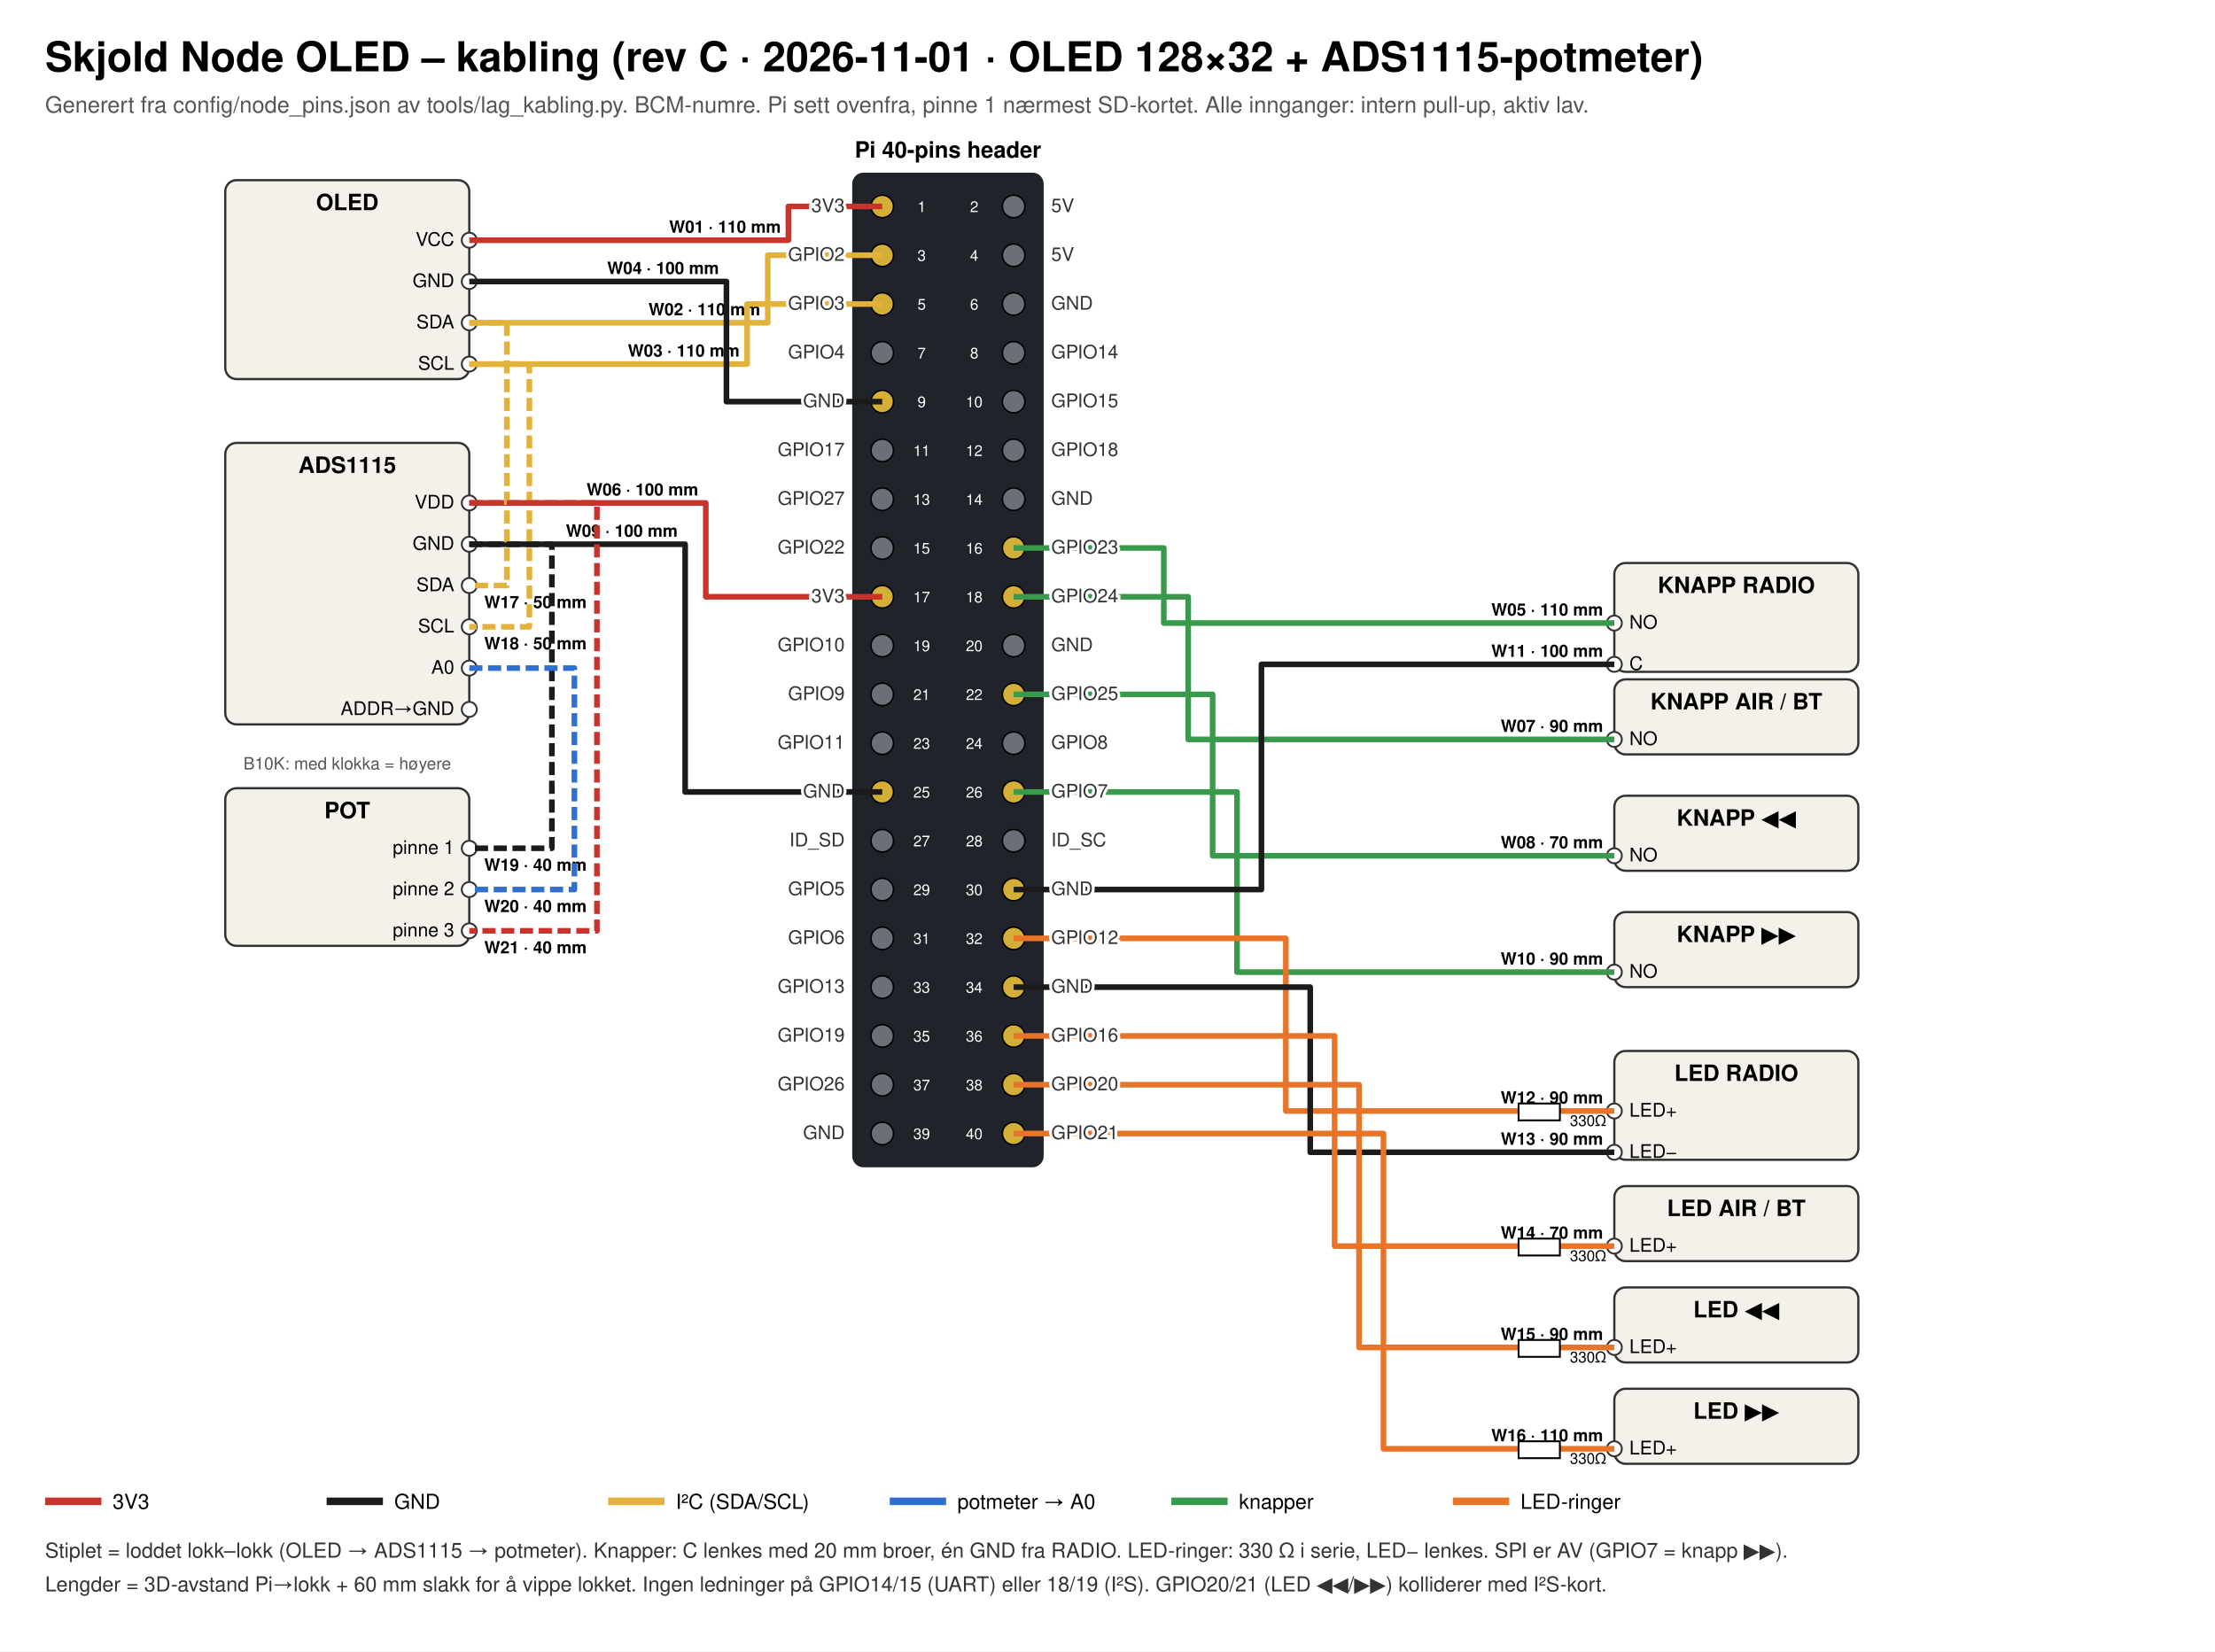
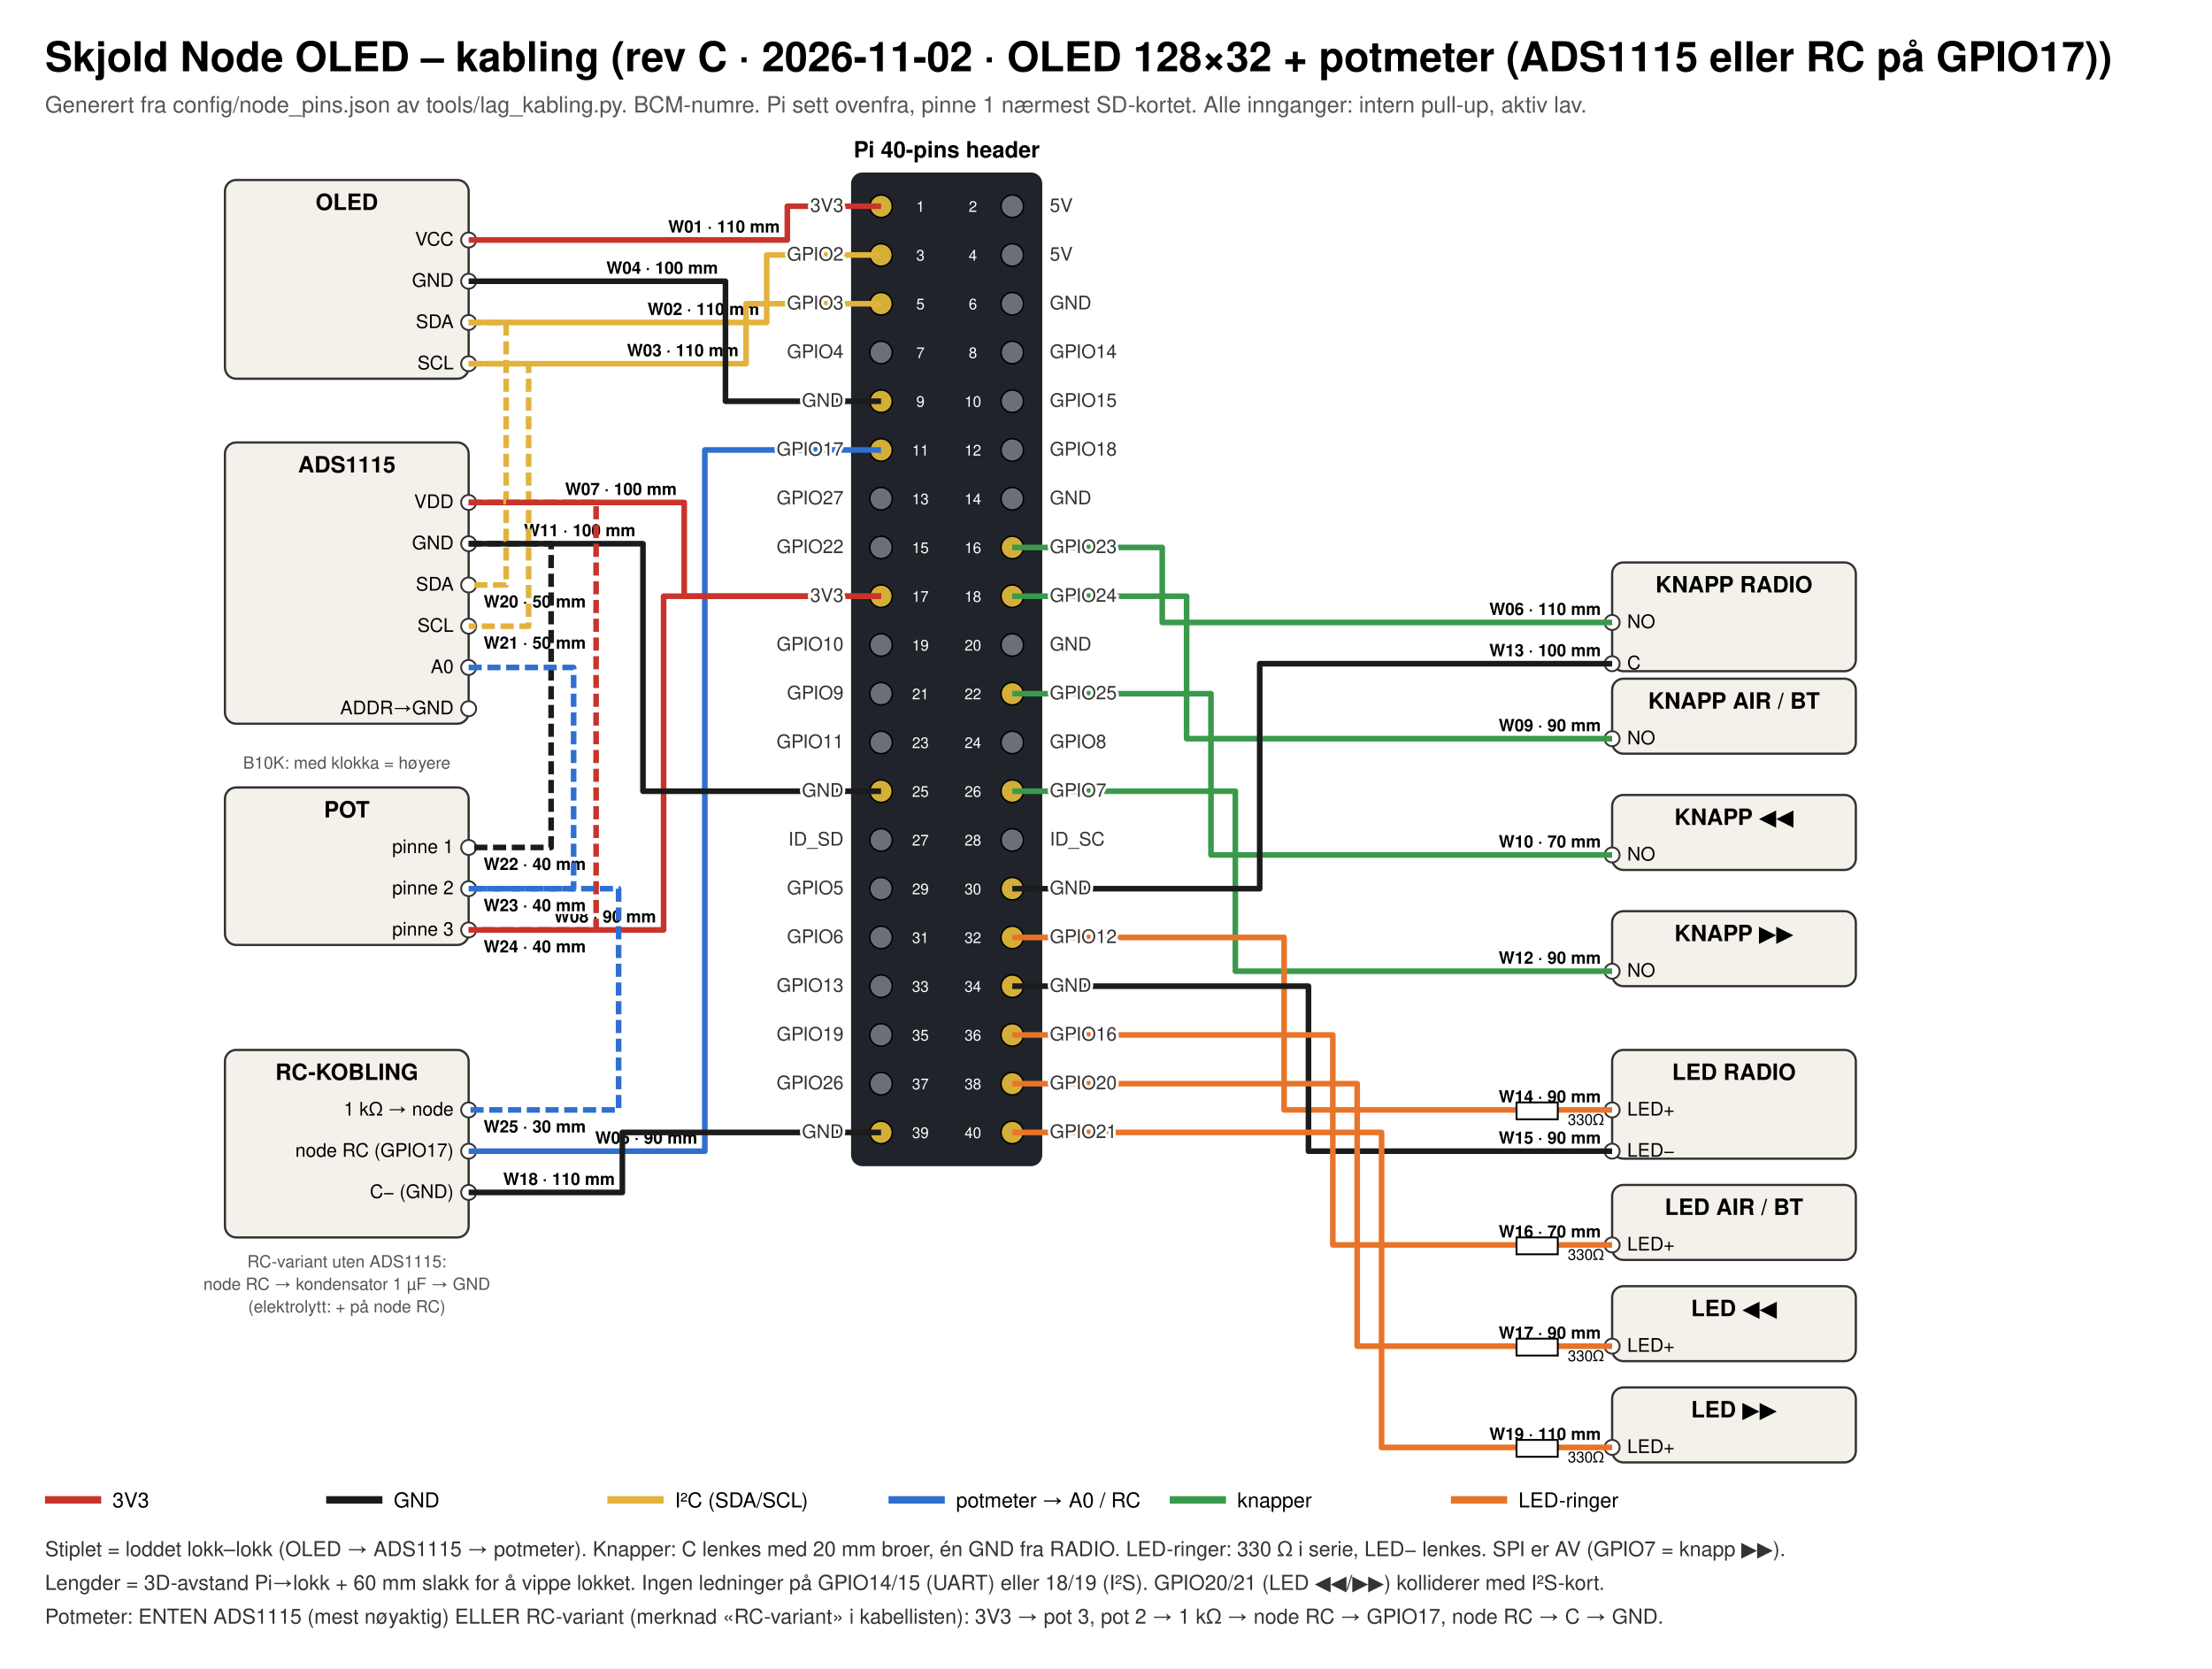
- <svg xmlns="http://www.w3.org/2000/svg" viewBox="0 0 1180 880" width="1180" height="880" font-family="Helvetica, Arial, sans-serif">
+ <svg xmlns="http://www.w3.org/2000/svg" viewBox="0 0 1180 890" width="1180" height="890" font-family="Helvetica, Arial, sans-serif">
  <rect width="100%" height="100%" fill="#ffffff" />
-   <text x="24" y="38" font-size="22" font-weight="bold">Skjold Node OLED – kabling (rev C · 2026-11-01 · OLED 128×32 + ADS1115-potmeter)</text>
+   <text x="24" y="38" font-size="22" font-weight="bold">Skjold Node OLED – kabling (rev C · 2026-11-02 · OLED 128×32 + potmeter (ADS1115 eller RC på GPIO17))</text>
  <text x="24" y="60" font-size="12" fill="#555">Generert fra config/node_pins.json av tools/lag_kabling.py. BCM-numre. Pi sett ovenfra, pinne 1 nærmest SD-kortet. Alle innganger: intern pull-up, aktiv lav.</text>
  <rect x="454" y="92" width="102" height="530" rx="6" fill="#20232a" />
  <text x="505" y="84" font-size="12" text-anchor="middle" font-weight="bold">Pi 40-pins header</text>
  <circle cx="470" cy="110" r="6" fill="#d4af37" stroke="#000" stroke-width="0.8" />
  <text x="491" y="113" font-size="8" fill="#fff" text-anchor="middle">1</text>
  <circle cx="540" cy="110" r="6" fill="#6b6f78" stroke="#000" stroke-width="0.8" />
  <text x="519" y="113" font-size="8" fill="#fff" text-anchor="middle">2</text>
  <circle cx="470" cy="136" r="6" fill="#d4af37" stroke="#000" stroke-width="0.8" />
  <text x="491" y="139" font-size="8" fill="#fff" text-anchor="middle">3</text>
  <circle cx="540" cy="136" r="6" fill="#6b6f78" stroke="#000" stroke-width="0.8" />
  <text x="519" y="139" font-size="8" fill="#fff" text-anchor="middle">4</text>
  <circle cx="470" cy="162" r="6" fill="#d4af37" stroke="#000" stroke-width="0.8" />
  <text x="491" y="165" font-size="8" fill="#fff" text-anchor="middle">5</text>
  <circle cx="540" cy="162" r="6" fill="#6b6f78" stroke="#000" stroke-width="0.8" />
  <text x="519" y="165" font-size="8" fill="#fff" text-anchor="middle">6</text>
  <circle cx="470" cy="188" r="6" fill="#6b6f78" stroke="#000" stroke-width="0.8" />
  <text x="491" y="191" font-size="8" fill="#fff" text-anchor="middle">7</text>
  <circle cx="540" cy="188" r="6" fill="#6b6f78" stroke="#000" stroke-width="0.8" />
  <text x="519" y="191" font-size="8" fill="#fff" text-anchor="middle">8</text>
  <circle cx="470" cy="214" r="6" fill="#d4af37" stroke="#000" stroke-width="0.8" />
  <text x="491" y="217" font-size="8" fill="#fff" text-anchor="middle">9</text>
  <circle cx="540" cy="214" r="6" fill="#6b6f78" stroke="#000" stroke-width="0.8" />
  <text x="519" y="217" font-size="8" fill="#fff" text-anchor="middle">10</text>
-   <circle cx="470" cy="240" r="6" fill="#6b6f78" stroke="#000" stroke-width="0.8" />
+   <circle cx="470" cy="240" r="6" fill="#d4af37" stroke="#000" stroke-width="0.8" />
  <text x="491" y="243" font-size="8" fill="#fff" text-anchor="middle">11</text>
  <circle cx="540" cy="240" r="6" fill="#6b6f78" stroke="#000" stroke-width="0.8" />
  <text x="519" y="243" font-size="8" fill="#fff" text-anchor="middle">12</text>
  <circle cx="470" cy="266" r="6" fill="#6b6f78" stroke="#000" stroke-width="0.8" />
  <text x="491" y="269" font-size="8" fill="#fff" text-anchor="middle">13</text>
  <circle cx="540" cy="266" r="6" fill="#6b6f78" stroke="#000" stroke-width="0.8" />
  <text x="519" y="269" font-size="8" fill="#fff" text-anchor="middle">14</text>
  <circle cx="470" cy="292" r="6" fill="#6b6f78" stroke="#000" stroke-width="0.8" />
  <text x="491" y="295" font-size="8" fill="#fff" text-anchor="middle">15</text>
  <circle cx="540" cy="292" r="6" fill="#d4af37" stroke="#000" stroke-width="0.8" />
  <text x="519" y="295" font-size="8" fill="#fff" text-anchor="middle">16</text>
  <circle cx="470" cy="318" r="6" fill="#d4af37" stroke="#000" stroke-width="0.8" />
  <text x="491" y="321" font-size="8" fill="#fff" text-anchor="middle">17</text>
  <circle cx="540" cy="318" r="6" fill="#d4af37" stroke="#000" stroke-width="0.8" />
  <text x="519" y="321" font-size="8" fill="#fff" text-anchor="middle">18</text>
  <circle cx="470" cy="344" r="6" fill="#6b6f78" stroke="#000" stroke-width="0.8" />
  <text x="491" y="347" font-size="8" fill="#fff" text-anchor="middle">19</text>
  <circle cx="540" cy="344" r="6" fill="#6b6f78" stroke="#000" stroke-width="0.8" />
  <text x="519" y="347" font-size="8" fill="#fff" text-anchor="middle">20</text>
  <circle cx="470" cy="370" r="6" fill="#6b6f78" stroke="#000" stroke-width="0.8" />
  <text x="491" y="373" font-size="8" fill="#fff" text-anchor="middle">21</text>
  <circle cx="540" cy="370" r="6" fill="#d4af37" stroke="#000" stroke-width="0.8" />
  <text x="519" y="373" font-size="8" fill="#fff" text-anchor="middle">22</text>
  <circle cx="470" cy="396" r="6" fill="#6b6f78" stroke="#000" stroke-width="0.8" />
  <text x="491" y="399" font-size="8" fill="#fff" text-anchor="middle">23</text>
  <circle cx="540" cy="396" r="6" fill="#6b6f78" stroke="#000" stroke-width="0.8" />
  <text x="519" y="399" font-size="8" fill="#fff" text-anchor="middle">24</text>
  <circle cx="470" cy="422" r="6" fill="#d4af37" stroke="#000" stroke-width="0.8" />
  <text x="491" y="425" font-size="8" fill="#fff" text-anchor="middle">25</text>
  <circle cx="540" cy="422" r="6" fill="#d4af37" stroke="#000" stroke-width="0.8" />
  <text x="519" y="425" font-size="8" fill="#fff" text-anchor="middle">26</text>
  <circle cx="470" cy="448" r="6" fill="#6b6f78" stroke="#000" stroke-width="0.8" />
  <text x="491" y="451" font-size="8" fill="#fff" text-anchor="middle">27</text>
  <circle cx="540" cy="448" r="6" fill="#6b6f78" stroke="#000" stroke-width="0.8" />
  <text x="519" y="451" font-size="8" fill="#fff" text-anchor="middle">28</text>
  <circle cx="470" cy="474" r="6" fill="#6b6f78" stroke="#000" stroke-width="0.8" />
  <text x="491" y="477" font-size="8" fill="#fff" text-anchor="middle">29</text>
  <circle cx="540" cy="474" r="6" fill="#d4af37" stroke="#000" stroke-width="0.8" />
  <text x="519" y="477" font-size="8" fill="#fff" text-anchor="middle">30</text>
  <circle cx="470" cy="500" r="6" fill="#6b6f78" stroke="#000" stroke-width="0.8" />
  <text x="491" y="503" font-size="8" fill="#fff" text-anchor="middle">31</text>
  <circle cx="540" cy="500" r="6" fill="#d4af37" stroke="#000" stroke-width="0.8" />
  <text x="519" y="503" font-size="8" fill="#fff" text-anchor="middle">32</text>
  <circle cx="470" cy="526" r="6" fill="#6b6f78" stroke="#000" stroke-width="0.8" />
  <text x="491" y="529" font-size="8" fill="#fff" text-anchor="middle">33</text>
  <circle cx="540" cy="526" r="6" fill="#d4af37" stroke="#000" stroke-width="0.8" />
  <text x="519" y="529" font-size="8" fill="#fff" text-anchor="middle">34</text>
  <circle cx="470" cy="552" r="6" fill="#6b6f78" stroke="#000" stroke-width="0.8" />
  <text x="491" y="555" font-size="8" fill="#fff" text-anchor="middle">35</text>
  <circle cx="540" cy="552" r="6" fill="#d4af37" stroke="#000" stroke-width="0.8" />
  <text x="519" y="555" font-size="8" fill="#fff" text-anchor="middle">36</text>
  <circle cx="470" cy="578" r="6" fill="#6b6f78" stroke="#000" stroke-width="0.8" />
  <text x="491" y="581" font-size="8" fill="#fff" text-anchor="middle">37</text>
  <circle cx="540" cy="578" r="6" fill="#d4af37" stroke="#000" stroke-width="0.8" />
  <text x="519" y="581" font-size="8" fill="#fff" text-anchor="middle">38</text>
-   <circle cx="470" cy="604" r="6" fill="#6b6f78" stroke="#000" stroke-width="0.8" />
+   <circle cx="470" cy="604" r="6" fill="#d4af37" stroke="#000" stroke-width="0.8" />
  <text x="491" y="607" font-size="8" fill="#fff" text-anchor="middle">39</text>
  <circle cx="540" cy="604" r="6" fill="#d4af37" stroke="#000" stroke-width="0.8" />
  <text x="519" y="607" font-size="8" fill="#fff" text-anchor="middle">40</text>
  <rect x="120" y="96" width="130" height="106" rx="6" fill="#f4f1ea" stroke="#333" stroke-width="1.2" />
  <text x="185" y="112" font-size="12" font-weight="bold" text-anchor="middle">OLED</text>
  <circle cx="250" cy="128" r="4" fill="#fff" stroke="#333" />
  <text x="242" y="131" font-size="10" text-anchor="end">VCC</text>
  <circle cx="250" cy="150" r="4" fill="#fff" stroke="#333" />
  <text x="242" y="153" font-size="10" text-anchor="end">GND</text>
  <circle cx="250" cy="172" r="4" fill="#fff" stroke="#333" />
  <text x="242" y="175" font-size="10" text-anchor="end">SDA</text>
  <circle cx="250" cy="194" r="4" fill="#fff" stroke="#333" />
  <text x="242" y="197" font-size="10" text-anchor="end">SCL</text>
  <rect x="120" y="236" width="130" height="150" rx="6" fill="#f4f1ea" stroke="#333" stroke-width="1.2" />
  <text x="185" y="252" font-size="12" font-weight="bold" text-anchor="middle">ADS1115</text>
  <circle cx="250" cy="268" r="4" fill="#fff" stroke="#333" />
  <text x="242" y="271" font-size="10" text-anchor="end">VDD</text>
  <circle cx="250" cy="290" r="4" fill="#fff" stroke="#333" />
  <text x="242" y="293" font-size="10" text-anchor="end">GND</text>
  <circle cx="250" cy="312" r="4" fill="#fff" stroke="#333" />
  <text x="242" y="315" font-size="10" text-anchor="end">SDA</text>
  <circle cx="250" cy="334" r="4" fill="#fff" stroke="#333" />
  <text x="242" y="337" font-size="10" text-anchor="end">SCL</text>
  <circle cx="250" cy="356" r="4" fill="#fff" stroke="#333" />
  <text x="242" y="359" font-size="10" text-anchor="end">A0</text>
  <circle cx="250" cy="378" r="4" fill="#fff" stroke="#333" />
  <text x="242" y="381" font-size="10" text-anchor="end">ADDR→GND</text>
  <rect x="120" y="420" width="130" height="84" rx="6" fill="#f4f1ea" stroke="#333" stroke-width="1.2" />
  <text x="185" y="436" font-size="12" font-weight="bold" text-anchor="middle">POT</text>
  <circle cx="250" cy="452" r="4" fill="#fff" stroke="#333" />
  <text x="242" y="455" font-size="10" text-anchor="end">pinne 1</text>
  <circle cx="250" cy="474" r="4" fill="#fff" stroke="#333" />
  <text x="242" y="477" font-size="10" text-anchor="end">pinne 2</text>
  <circle cx="250" cy="496" r="4" fill="#fff" stroke="#333" />
  <text x="242" y="499" font-size="10" text-anchor="end">pinne 3</text>
+   <rect x="120" y="560" width="130" height="100" rx="6" fill="#f4f1ea" stroke="#333" stroke-width="1.2" />
+   <text x="185" y="576" font-size="12" font-weight="bold" text-anchor="middle">RC-KOBLING</text>
+   <circle cx="250" cy="592" r="4" fill="#fff" stroke="#333" />
+   <text x="242" y="595" font-size="10" text-anchor="end">1 kΩ → node</text>
+   <circle cx="250" cy="614" r="4" fill="#fff" stroke="#333" />
+   <text x="242" y="617" font-size="10" text-anchor="end">node RC (GPIO17)</text>
+   <circle cx="250" cy="636" r="4" fill="#fff" stroke="#333" />
+   <text x="242" y="639" font-size="10" text-anchor="end">C− (GND)</text>
+   <text x="185" y="676" font-size="9" fill="#555" text-anchor="middle">RC-variant uten ADS1115:</text>
+   <text x="185" y="688" font-size="9" fill="#555" text-anchor="middle">node RC → kondensator 1 µF → GND</text>
+   <text x="185" y="700" font-size="9" fill="#555" text-anchor="middle">(elektrolytt: + på node RC)</text>
  <rect x="860" y="300" width="130" height="58" rx="6" fill="#f4f1ea" stroke="#333" stroke-width="1.2" />
  <text x="925" y="316" font-size="12" font-weight="bold" text-anchor="middle">KNAPP RADIO</text>
  <circle cx="860" cy="332" r="4" fill="#fff" stroke="#333" />
  <text x="868" y="335" font-size="10" text-anchor="start">NO</text>
  <circle cx="860" cy="354" r="4" fill="#fff" stroke="#333" />
  <text x="868" y="357" font-size="10" text-anchor="start">C</text>
  <rect x="860" y="362" width="130" height="40" rx="6" fill="#f4f1ea" stroke="#333" stroke-width="1.2" />
  <text x="925" y="378" font-size="12" font-weight="bold" text-anchor="middle">KNAPP AIR / BT</text>
  <circle cx="860" cy="394" r="4" fill="#fff" stroke="#333" />
  <text x="868" y="397" font-size="10" text-anchor="start">NO</text>
  <rect x="860" y="424" width="130" height="40" rx="6" fill="#f4f1ea" stroke="#333" stroke-width="1.2" />
  <text x="925" y="440" font-size="12" font-weight="bold" text-anchor="middle">KNAPP ◀◀</text>
  <circle cx="860" cy="456" r="4" fill="#fff" stroke="#333" />
  <text x="868" y="459" font-size="10" text-anchor="start">NO</text>
  <rect x="860" y="486" width="130" height="40" rx="6" fill="#f4f1ea" stroke="#333" stroke-width="1.2" />
  <text x="925" y="502" font-size="12" font-weight="bold" text-anchor="middle">KNAPP ▶▶</text>
  <circle cx="860" cy="518" r="4" fill="#fff" stroke="#333" />
  <text x="868" y="521" font-size="10" text-anchor="start">NO</text>
  <rect x="860" y="560" width="130" height="58" rx="6" fill="#f4f1ea" stroke="#333" stroke-width="1.2" />
  <text x="925" y="576" font-size="12" font-weight="bold" text-anchor="middle">LED RADIO</text>
  <circle cx="860" cy="592" r="4" fill="#fff" stroke="#333" />
  <text x="868" y="595" font-size="10" text-anchor="start">LED+</text>
  <circle cx="860" cy="614" r="4" fill="#fff" stroke="#333" />
  <text x="868" y="617" font-size="10" text-anchor="start">LED−</text>
  <rect x="860" y="632" width="130" height="40" rx="6" fill="#f4f1ea" stroke="#333" stroke-width="1.2" />
  <text x="925" y="648" font-size="12" font-weight="bold" text-anchor="middle">LED AIR / BT</text>
  <circle cx="860" cy="664" r="4" fill="#fff" stroke="#333" />
  <text x="868" y="667" font-size="10" text-anchor="start">LED+</text>
  <rect x="860" y="686" width="130" height="40" rx="6" fill="#f4f1ea" stroke="#333" stroke-width="1.2" />
  <text x="925" y="702" font-size="12" font-weight="bold" text-anchor="middle">LED ◀◀</text>
  <circle cx="860" cy="718" r="4" fill="#fff" stroke="#333" />
  <text x="868" y="721" font-size="10" text-anchor="start">LED+</text>
  <rect x="860" y="740" width="130" height="40" rx="6" fill="#f4f1ea" stroke="#333" stroke-width="1.2" />
  <text x="925" y="756" font-size="12" font-weight="bold" text-anchor="middle">LED ▶▶</text>
  <circle cx="860" cy="772" r="4" fill="#fff" stroke="#333" />
  <text x="868" y="775" font-size="10" text-anchor="start">LED+</text>
  <text x="185" y="410" font-size="9" fill="#555" text-anchor="middle">B10K: med klokka = høyere</text>
  <path d="M470,110 H420 V128 H250" fill="none" stroke="#c8342b" stroke-width="3" stroke-linejoin="round" />
  <text x="416" y="124" font-size="9" font-weight="bold" text-anchor="end" fill="#000">W01 · 110 mm</text>
  <path d="M470,136 H409 V172 H250" fill="none" stroke="#e3b23c" stroke-width="3" stroke-linejoin="round" />
  <text x="405" y="168" font-size="9" font-weight="bold" text-anchor="end" fill="#000">W02 · 110 mm</text>
  <path d="M470,162 H398 V194 H250" fill="none" stroke="#e3b23c" stroke-width="3" stroke-linejoin="round" />
  <text x="394" y="190" font-size="9" font-weight="bold" text-anchor="end" fill="#000">W03 · 110 mm</text>
  <path d="M470,214 H387 V150 H250" fill="none" stroke="#1b1b1c" stroke-width="3" stroke-linejoin="round" />
  <text x="383" y="146" font-size="9" font-weight="bold" text-anchor="end" fill="#000">W04 · 100 mm</text>
+   <path d="M470,240 H376 V614 H250" fill="none" stroke="#2f6fd0" stroke-width="3" stroke-linejoin="round" />
+   <text x="372" y="610" font-size="9" font-weight="bold" text-anchor="end" fill="#000">W05 · 90 mm</text>
  <path d="M540,292 H620 V332 H860" fill="none" stroke="#3a9a4c" stroke-width="3" stroke-linejoin="round" />
-   <text x="854" y="328" font-size="9" font-weight="bold" text-anchor="end" fill="#000">W05 · 110 mm</text>
-   <path d="M470,318 H376 V268 H250" fill="none" stroke="#c8342b" stroke-width="3" stroke-linejoin="round" />
-   <text x="372" y="264" font-size="9" font-weight="bold" text-anchor="end" fill="#000">W06 · 100 mm</text>
+   <text x="854" y="328" font-size="9" font-weight="bold" text-anchor="end" fill="#000">W06 · 110 mm</text>
+   <path d="M470,318 H365 V268 H250" fill="none" stroke="#c8342b" stroke-width="3" stroke-linejoin="round" />
+   <text x="361" y="264" font-size="9" font-weight="bold" text-anchor="end" fill="#000">W07 · 100 mm</text>
+   <path d="M470,318 H354 V496 H250" fill="none" stroke="#c8342b" stroke-width="3" stroke-linejoin="round" />
+   <text x="350" y="492" font-size="9" font-weight="bold" text-anchor="end" fill="#000">W08 · 90 mm</text>
  <path d="M540,318 H633 V394 H860" fill="none" stroke="#3a9a4c" stroke-width="3" stroke-linejoin="round" />
-   <text x="854" y="390" font-size="9" font-weight="bold" text-anchor="end" fill="#000">W07 · 90 mm</text>
+   <text x="854" y="390" font-size="9" font-weight="bold" text-anchor="end" fill="#000">W09 · 90 mm</text>
  <path d="M540,370 H646 V456 H860" fill="none" stroke="#3a9a4c" stroke-width="3" stroke-linejoin="round" />
-   <text x="854" y="452" font-size="9" font-weight="bold" text-anchor="end" fill="#000">W08 · 70 mm</text>
-   <path d="M470,422 H365 V290 H250" fill="none" stroke="#1b1b1c" stroke-width="3" stroke-linejoin="round" />
-   <text x="361" y="286" font-size="9" font-weight="bold" text-anchor="end" fill="#000">W09 · 100 mm</text>
+   <text x="854" y="452" font-size="9" font-weight="bold" text-anchor="end" fill="#000">W10 · 70 mm</text>
+   <path d="M470,422 H343 V290 H250" fill="none" stroke="#1b1b1c" stroke-width="3" stroke-linejoin="round" />
+   <text x="339" y="286" font-size="9" font-weight="bold" text-anchor="end" fill="#000">W11 · 100 mm</text>
  <path d="M540,422 H659 V518 H860" fill="none" stroke="#3a9a4c" stroke-width="3" stroke-linejoin="round" />
-   <text x="854" y="514" font-size="9" font-weight="bold" text-anchor="end" fill="#000">W10 · 90 mm</text>
+   <text x="854" y="514" font-size="9" font-weight="bold" text-anchor="end" fill="#000">W12 · 90 mm</text>
  <path d="M540,474 H672 V354 H860" fill="none" stroke="#1b1b1c" stroke-width="3" stroke-linejoin="round" />
-   <text x="854" y="350" font-size="9" font-weight="bold" text-anchor="end" fill="#000">W11 · 100 mm</text>
+   <text x="854" y="350" font-size="9" font-weight="bold" text-anchor="end" fill="#000">W13 · 100 mm</text>
  <path d="M540,500 H685 V592 H860" fill="none" stroke="#e8742a" stroke-width="3" stroke-linejoin="round" />
-   <text x="854" y="588" font-size="9" font-weight="bold" text-anchor="end" fill="#000">W12 · 90 mm</text>
+   <text x="854" y="588" font-size="9" font-weight="bold" text-anchor="end" fill="#000">W14 · 90 mm</text>
  <rect x="809" y="588" width="22" height="9" fill="#fff" stroke="#000" />
  <text x="846" y="600" font-size="8" text-anchor="middle">330Ω</text>
  <path d="M540,526 H698 V614 H860" fill="none" stroke="#1b1b1c" stroke-width="3" stroke-linejoin="round" />
-   <text x="854" y="610" font-size="9" font-weight="bold" text-anchor="end" fill="#000">W13 · 90 mm</text>
+   <text x="854" y="610" font-size="9" font-weight="bold" text-anchor="end" fill="#000">W15 · 90 mm</text>
  <path d="M540,552 H711 V664 H860" fill="none" stroke="#e8742a" stroke-width="3" stroke-linejoin="round" />
-   <text x="854" y="660" font-size="9" font-weight="bold" text-anchor="end" fill="#000">W14 · 70 mm</text>
+   <text x="854" y="660" font-size="9" font-weight="bold" text-anchor="end" fill="#000">W16 · 70 mm</text>
  <rect x="809" y="660" width="22" height="9" fill="#fff" stroke="#000" />
  <text x="846" y="672" font-size="8" text-anchor="middle">330Ω</text>
  <path d="M540,578 H724 V718 H860" fill="none" stroke="#e8742a" stroke-width="3" stroke-linejoin="round" />
-   <text x="854" y="714" font-size="9" font-weight="bold" text-anchor="end" fill="#000">W15 · 90 mm</text>
+   <text x="854" y="714" font-size="9" font-weight="bold" text-anchor="end" fill="#000">W17 · 90 mm</text>
  <rect x="809" y="714" width="22" height="9" fill="#fff" stroke="#000" />
  <text x="846" y="726" font-size="8" text-anchor="middle">330Ω</text>
+   <path d="M470,604 H332 V636 H250" fill="none" stroke="#1b1b1c" stroke-width="3" stroke-linejoin="round" />
+   <text x="328" y="632" font-size="9" font-weight="bold" text-anchor="end" fill="#000">W18 · 110 mm</text>
  <path d="M540,604 H737 V772 H860" fill="none" stroke="#e8742a" stroke-width="3" stroke-linejoin="round" />
-   <text x="854" y="768" font-size="9" font-weight="bold" text-anchor="end" fill="#000">W16 · 110 mm</text>
+   <text x="854" y="768" font-size="9" font-weight="bold" text-anchor="end" fill="#000">W19 · 110 mm</text>
  <rect x="809" y="768" width="22" height="9" fill="#fff" stroke="#000" />
  <text x="846" y="780" font-size="8" text-anchor="middle">330Ω</text>
  <path d="M250,172 H270 V312 H250" fill="none" stroke="#e3b23c" stroke-width="3" stroke-linejoin="round" stroke-dasharray="7 3" />
-   <text x="258" y="324" font-size="9" font-weight="bold" fill="#000" stroke="#fff" stroke-width="3" paint-order="stroke">W17 · 50 mm</text>
+   <text x="258" y="324" font-size="9" font-weight="bold" fill="#000" stroke="#fff" stroke-width="3" paint-order="stroke">W20 · 50 mm</text>
  <path d="M250,194 H282 V334 H250" fill="none" stroke="#e3b23c" stroke-width="3" stroke-linejoin="round" stroke-dasharray="7 3" />
-   <text x="258" y="346" font-size="9" font-weight="bold" fill="#000" stroke="#fff" stroke-width="3" paint-order="stroke">W18 · 50 mm</text>
+   <text x="258" y="346" font-size="9" font-weight="bold" fill="#000" stroke="#fff" stroke-width="3" paint-order="stroke">W21 · 50 mm</text>
  <path d="M250,290 H294 V452 H250" fill="none" stroke="#1b1b1c" stroke-width="3" stroke-linejoin="round" stroke-dasharray="7 3" />
-   <text x="258" y="464" font-size="9" font-weight="bold" fill="#000" stroke="#fff" stroke-width="3" paint-order="stroke">W19 · 40 mm</text>
+   <text x="258" y="464" font-size="9" font-weight="bold" fill="#000" stroke="#fff" stroke-width="3" paint-order="stroke">W22 · 40 mm</text>
  <path d="M250,356 H306 V474 H250" fill="none" stroke="#2f6fd0" stroke-width="3" stroke-linejoin="round" stroke-dasharray="7 3" />
-   <text x="258" y="486" font-size="9" font-weight="bold" fill="#000" stroke="#fff" stroke-width="3" paint-order="stroke">W20 · 40 mm</text>
+   <text x="258" y="486" font-size="9" font-weight="bold" fill="#000" stroke="#fff" stroke-width="3" paint-order="stroke">W23 · 40 mm</text>
  <path d="M250,268 H318 V496 H250" fill="none" stroke="#c8342b" stroke-width="3" stroke-linejoin="round" stroke-dasharray="7 3" />
-   <text x="258" y="508" font-size="9" font-weight="bold" fill="#000" stroke="#fff" stroke-width="3" paint-order="stroke">W21 · 40 mm</text>
+   <text x="258" y="508" font-size="9" font-weight="bold" fill="#000" stroke="#fff" stroke-width="3" paint-order="stroke">W24 · 40 mm</text>
+   <path d="M250,474 H330 V592 H250" fill="none" stroke="#2f6fd0" stroke-width="3" stroke-linejoin="round" stroke-dasharray="7 3" />
+   <text x="258" y="604" font-size="9" font-weight="bold" fill="#000" stroke="#fff" stroke-width="3" paint-order="stroke">W25 · 30 mm</text>
  <text x="450" y="113" font-size="10" text-anchor="end" fill="#333" stroke="#fff" stroke-width="3" paint-order="stroke">3V3</text>
  <text x="560" y="113" font-size="10" fill="#333" stroke="#fff" stroke-width="3" paint-order="stroke">5V</text>
  <text x="450" y="139" font-size="10" text-anchor="end" fill="#333" stroke="#fff" stroke-width="3" paint-order="stroke">GPIO2</text>
  <text x="560" y="139" font-size="10" fill="#333" stroke="#fff" stroke-width="3" paint-order="stroke">5V</text>
  <text x="450" y="165" font-size="10" text-anchor="end" fill="#333" stroke="#fff" stroke-width="3" paint-order="stroke">GPIO3</text>
  <text x="560" y="165" font-size="10" fill="#333" stroke="#fff" stroke-width="3" paint-order="stroke">GND</text>
  <text x="450" y="191" font-size="10" text-anchor="end" fill="#333" stroke="#fff" stroke-width="3" paint-order="stroke">GPIO4</text>
  <text x="560" y="191" font-size="10" fill="#333" stroke="#fff" stroke-width="3" paint-order="stroke">GPIO14</text>
  <text x="450" y="217" font-size="10" text-anchor="end" fill="#333" stroke="#fff" stroke-width="3" paint-order="stroke">GND</text>
  <text x="560" y="217" font-size="10" fill="#333" stroke="#fff" stroke-width="3" paint-order="stroke">GPIO15</text>
  <text x="450" y="243" font-size="10" text-anchor="end" fill="#333" stroke="#fff" stroke-width="3" paint-order="stroke">GPIO17</text>
  <text x="560" y="243" font-size="10" fill="#333" stroke="#fff" stroke-width="3" paint-order="stroke">GPIO18</text>
  <text x="450" y="269" font-size="10" text-anchor="end" fill="#333" stroke="#fff" stroke-width="3" paint-order="stroke">GPIO27</text>
  <text x="560" y="269" font-size="10" fill="#333" stroke="#fff" stroke-width="3" paint-order="stroke">GND</text>
  <text x="450" y="295" font-size="10" text-anchor="end" fill="#333" stroke="#fff" stroke-width="3" paint-order="stroke">GPIO22</text>
  <text x="560" y="295" font-size="10" fill="#333" stroke="#fff" stroke-width="3" paint-order="stroke">GPIO23</text>
  <text x="450" y="321" font-size="10" text-anchor="end" fill="#333" stroke="#fff" stroke-width="3" paint-order="stroke">3V3</text>
  <text x="560" y="321" font-size="10" fill="#333" stroke="#fff" stroke-width="3" paint-order="stroke">GPIO24</text>
  <text x="450" y="347" font-size="10" text-anchor="end" fill="#333" stroke="#fff" stroke-width="3" paint-order="stroke">GPIO10</text>
  <text x="560" y="347" font-size="10" fill="#333" stroke="#fff" stroke-width="3" paint-order="stroke">GND</text>
  <text x="450" y="373" font-size="10" text-anchor="end" fill="#333" stroke="#fff" stroke-width="3" paint-order="stroke">GPIO9</text>
  <text x="560" y="373" font-size="10" fill="#333" stroke="#fff" stroke-width="3" paint-order="stroke">GPIO25</text>
  <text x="450" y="399" font-size="10" text-anchor="end" fill="#333" stroke="#fff" stroke-width="3" paint-order="stroke">GPIO11</text>
  <text x="560" y="399" font-size="10" fill="#333" stroke="#fff" stroke-width="3" paint-order="stroke">GPIO8</text>
  <text x="450" y="425" font-size="10" text-anchor="end" fill="#333" stroke="#fff" stroke-width="3" paint-order="stroke">GND</text>
  <text x="560" y="425" font-size="10" fill="#333" stroke="#fff" stroke-width="3" paint-order="stroke">GPIO7</text>
  <text x="450" y="451" font-size="10" text-anchor="end" fill="#333" stroke="#fff" stroke-width="3" paint-order="stroke">ID_SD</text>
  <text x="560" y="451" font-size="10" fill="#333" stroke="#fff" stroke-width="3" paint-order="stroke">ID_SC</text>
  <text x="450" y="477" font-size="10" text-anchor="end" fill="#333" stroke="#fff" stroke-width="3" paint-order="stroke">GPIO5</text>
  <text x="560" y="477" font-size="10" fill="#333" stroke="#fff" stroke-width="3" paint-order="stroke">GND</text>
  <text x="450" y="503" font-size="10" text-anchor="end" fill="#333" stroke="#fff" stroke-width="3" paint-order="stroke">GPIO6</text>
  <text x="560" y="503" font-size="10" fill="#333" stroke="#fff" stroke-width="3" paint-order="stroke">GPIO12</text>
  <text x="450" y="529" font-size="10" text-anchor="end" fill="#333" stroke="#fff" stroke-width="3" paint-order="stroke">GPIO13</text>
  <text x="560" y="529" font-size="10" fill="#333" stroke="#fff" stroke-width="3" paint-order="stroke">GND</text>
  <text x="450" y="555" font-size="10" text-anchor="end" fill="#333" stroke="#fff" stroke-width="3" paint-order="stroke">GPIO19</text>
  <text x="560" y="555" font-size="10" fill="#333" stroke="#fff" stroke-width="3" paint-order="stroke">GPIO16</text>
  <text x="450" y="581" font-size="10" text-anchor="end" fill="#333" stroke="#fff" stroke-width="3" paint-order="stroke">GPIO26</text>
  <text x="560" y="581" font-size="10" fill="#333" stroke="#fff" stroke-width="3" paint-order="stroke">GPIO20</text>
  <text x="450" y="607" font-size="10" text-anchor="end" fill="#333" stroke="#fff" stroke-width="3" paint-order="stroke">GND</text>
  <text x="560" y="607" font-size="10" fill="#333" stroke="#fff" stroke-width="3" paint-order="stroke">GPIO21</text>
  <line x1="24" y1="800" x2="54" y2="800" stroke="#c8342b" stroke-width="4" />
  <text x="60" y="804" font-size="11">3V3</text>
  <line x1="174" y1="800" x2="204" y2="800" stroke="#1b1b1c" stroke-width="4" />
  <text x="210" y="804" font-size="11">GND</text>
  <line x1="324" y1="800" x2="354" y2="800" stroke="#e3b23c" stroke-width="4" />
  <text x="360" y="804" font-size="11">I²C (SDA/SCL)</text>
  <line x1="474" y1="800" x2="504" y2="800" stroke="#2f6fd0" stroke-width="4" />
-   <text x="510" y="804" font-size="11">potmeter → A0</text>
+   <text x="510" y="804" font-size="11">potmeter → A0 / RC</text>
  <line x1="624" y1="800" x2="654" y2="800" stroke="#3a9a4c" stroke-width="4" />
  <text x="660" y="804" font-size="11">knapper</text>
  <line x1="774" y1="800" x2="804" y2="800" stroke="#e8742a" stroke-width="4" />
  <text x="810" y="804" font-size="11">LED-ringer</text>
  <text x="24" y="830" font-size="11" fill="#333">Stiplet = loddet lokk–lokk (OLED → ADS1115 → potmeter). Knapper: C lenkes med 20 mm broer, én GND fra RADIO. LED-ringer: 330 Ω i serie, LED− lenkes. SPI er AV (GPIO7 = knapp ▶▶).</text>
+   <text x="24" y="866" font-size="11" fill="#333">Potmeter: ENTEN ADS1115 (mest nøyaktig) ELLER RC-variant (merknad «RC-variant» i kabellisten): 3V3 → pot 3, pot 2 → 1 kΩ → node RC → GPIO17, node RC → C → GND.</text>
  <text x="24" y="848" font-size="11" fill="#333">Lengder = 3D-avstand Pi→lokk + 60 mm slakk for å vippe lokket. Ingen ledninger på GPIO14/15 (UART) eller 18/19 (I²S). GPIO20/21 (LED ◀◀/▶▶) kolliderer med I²S-kort.</text>
</svg>
